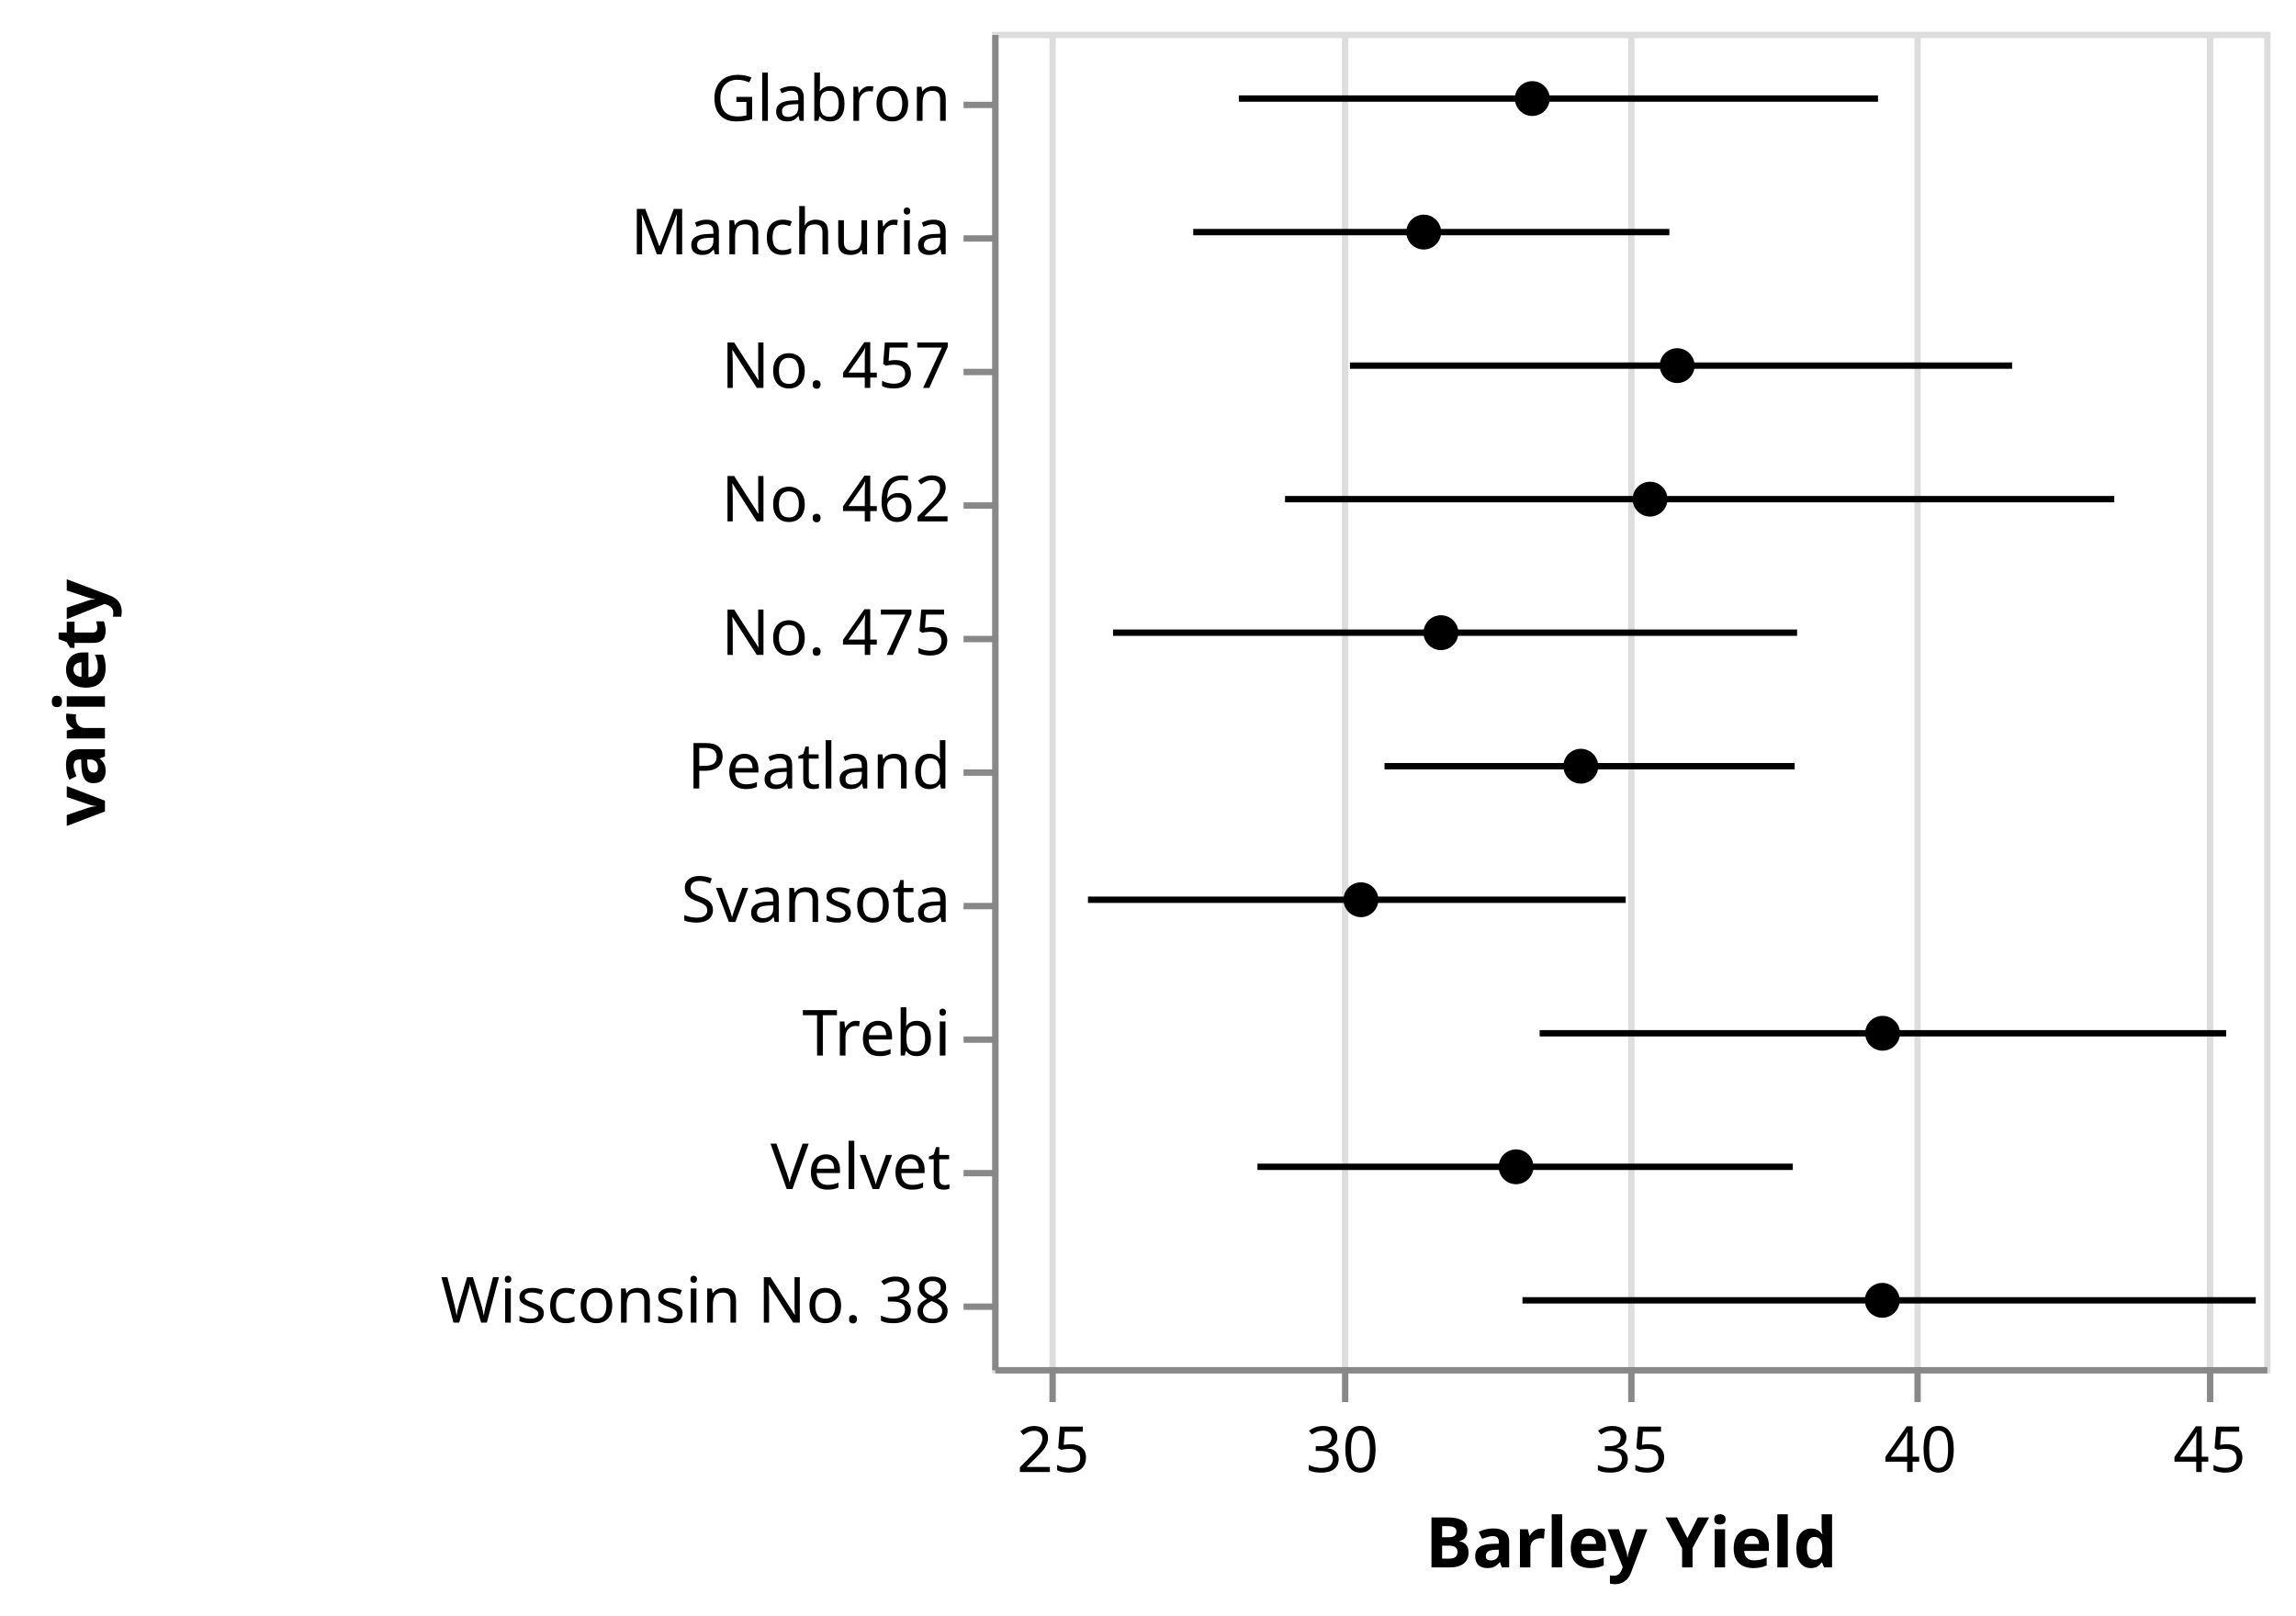
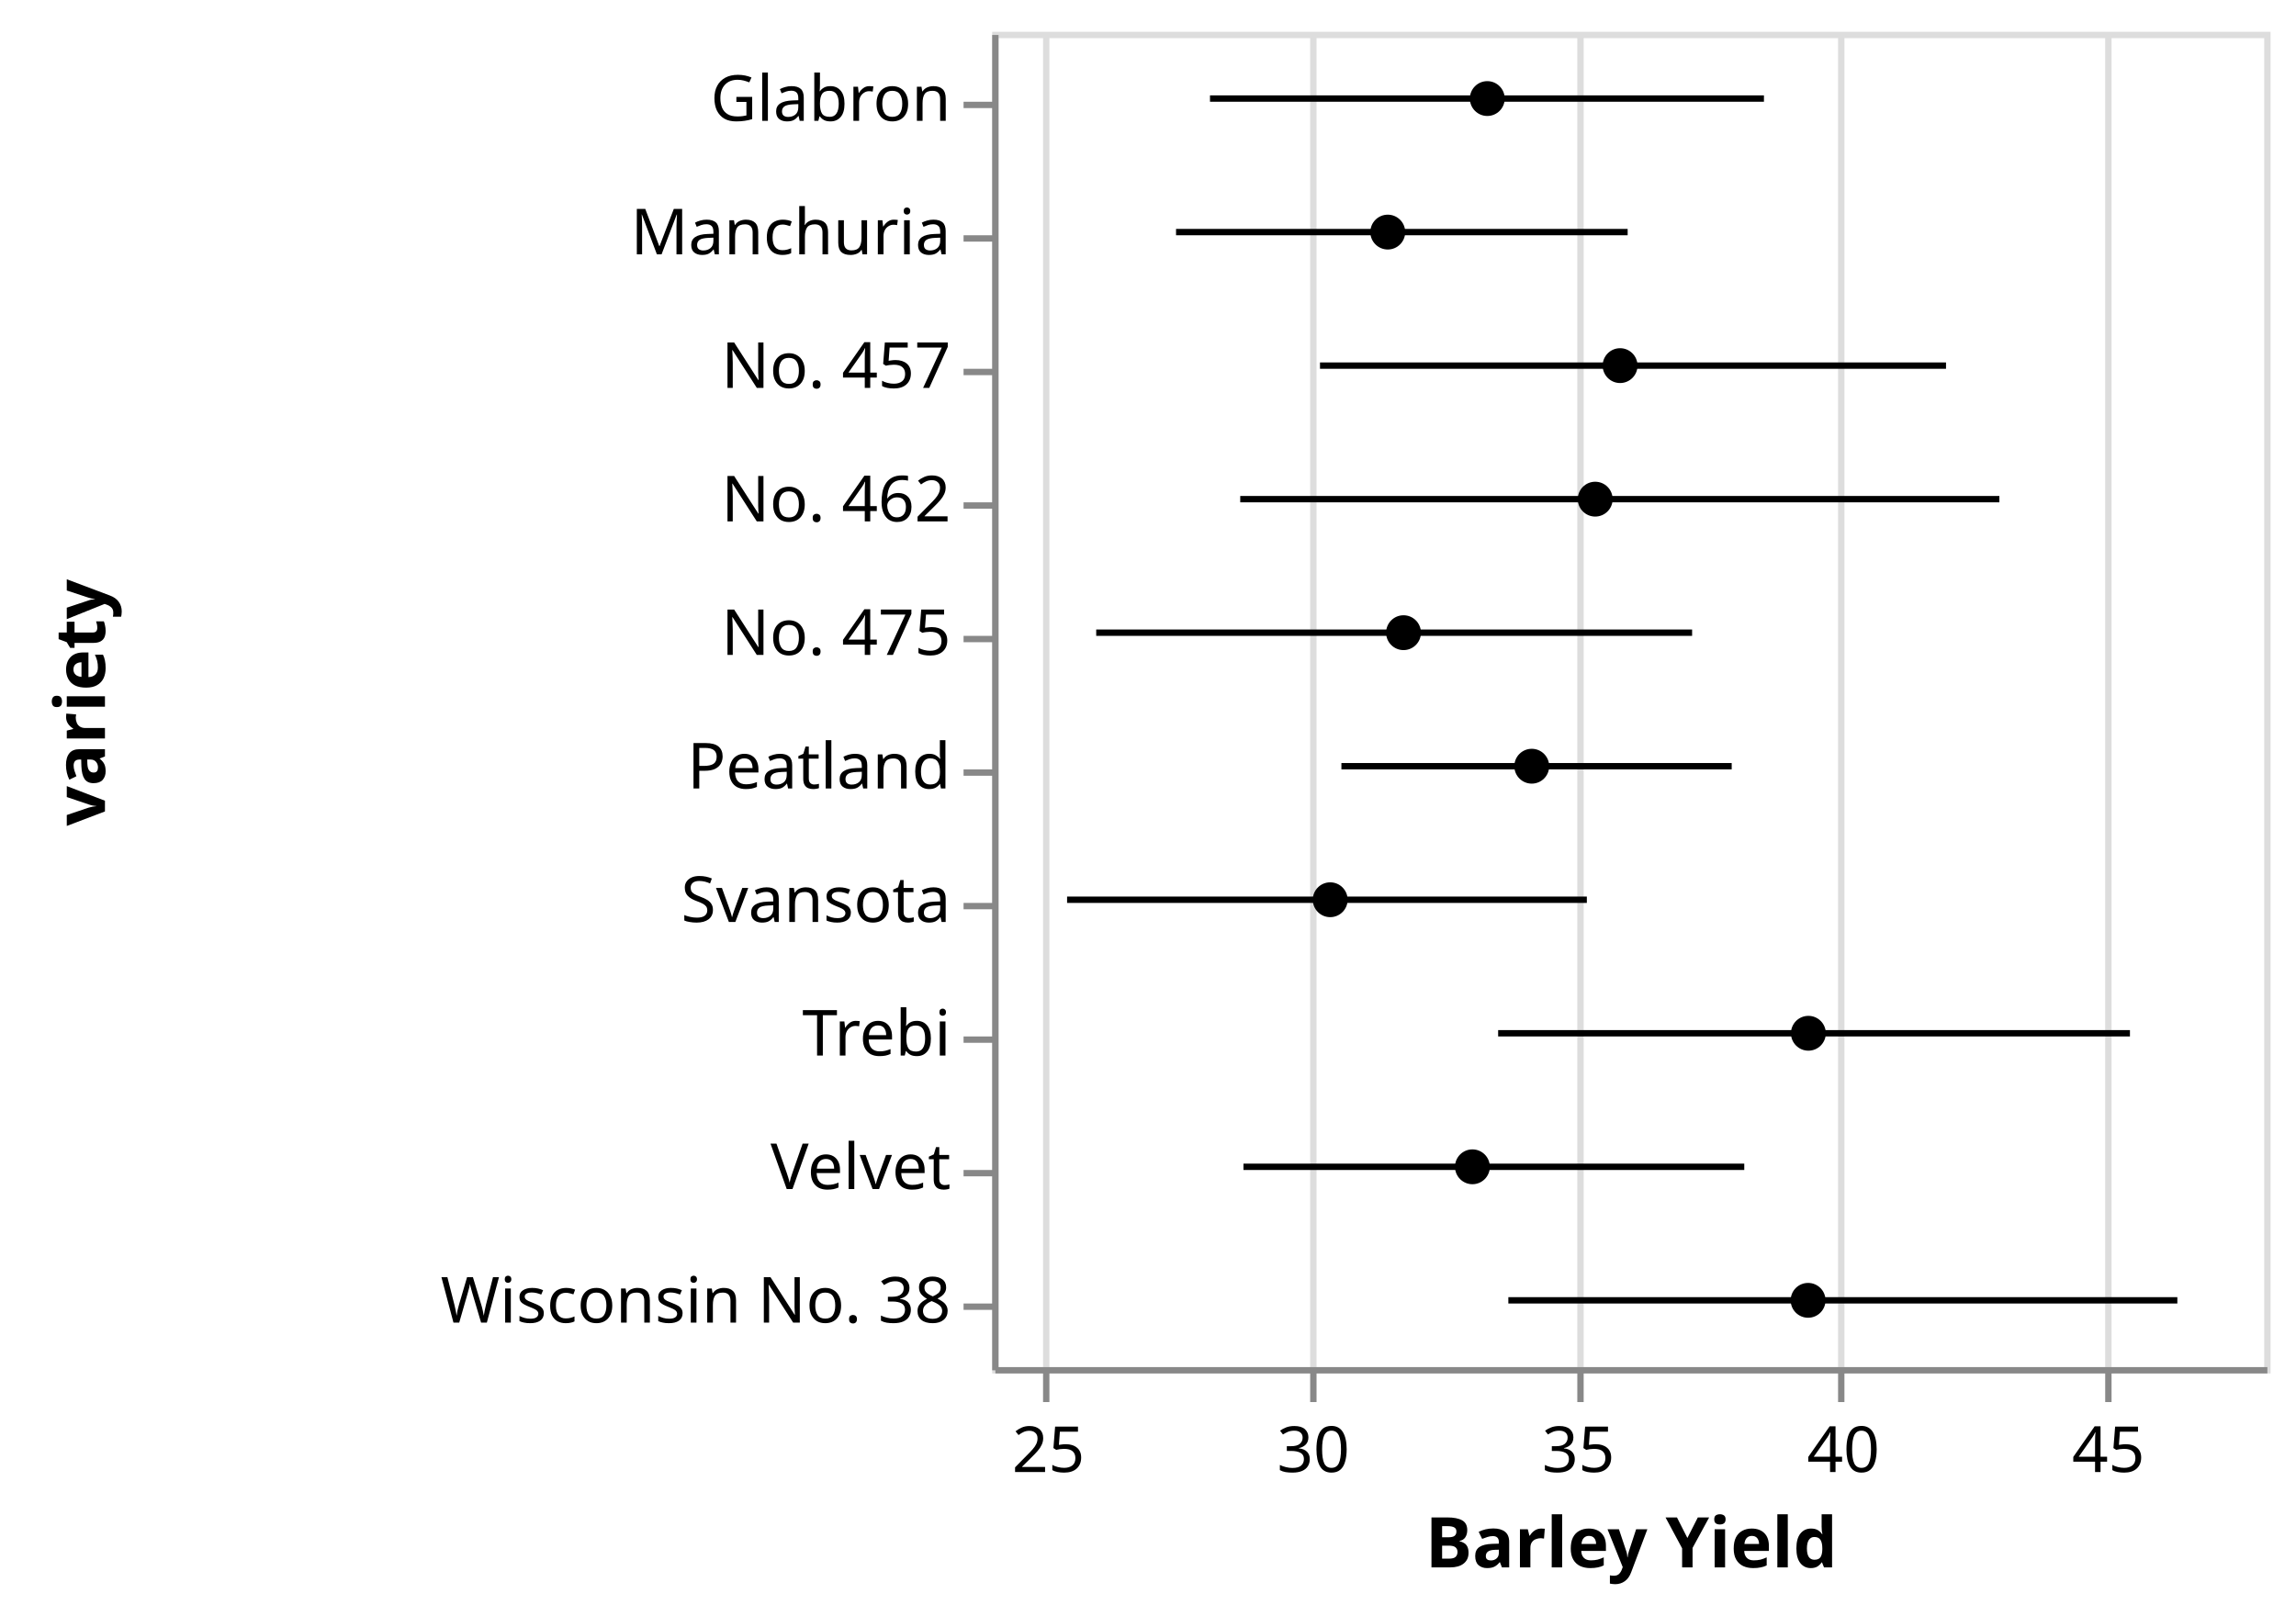
<svg xmlns="http://www.w3.org/2000/svg" class="marks" width="361" height="254" viewBox="0 0 361 254" version="1.1">
  <g transform="translate(156,5)">
    <g class="mark-group role-frame root">
      <g transform="translate(0,0)">
        <path class="background" d="M0.5,0.5h200v210h-200Z" style="fill: transparent; stroke: #ddd;" />
        <g>
          <g class="mark-group role-axis">
            <g transform="translate(0.5,210.5)">
              <path class="background" d="M0,0h0v0h0Z" style="pointer-events: none; fill: none;" />
              <g>
                <g class="mark-rule role-axis-grid" style="pointer-events: none;">
-                   <line transform="translate(9,0)" x2="0" y2="-210" style="fill: none; stroke: #ddd; stroke-width: 1; stroke-dasharray: ; opacity: 1;" />
-                   <line transform="translate(55,0)" x2="0" y2="-210" style="fill: none; stroke: #ddd; stroke-width: 1; stroke-dasharray: ; opacity: 1;" />
-                   <line transform="translate(100,0)" x2="0" y2="-210" style="fill: none; stroke: #ddd; stroke-width: 1; stroke-dasharray: ; opacity: 1;" />
-                   <line transform="translate(145,0)" x2="0" y2="-210" style="fill: none; stroke: #ddd; stroke-width: 1; stroke-dasharray: ; opacity: 1;" />
-                   <line transform="translate(191,0)" x2="0" y2="-210" style="fill: none; stroke: #ddd; stroke-width: 1; stroke-dasharray: ; opacity: 1;" />
+                   <line transform="translate(8,0)" x2="0" y2="-210" style="fill: none; stroke: #ddd; stroke-width: 1; stroke-dasharray: ; opacity: 1;" />
+                   <line transform="translate(50,0)" x2="0" y2="-210" style="fill: none; stroke: #ddd; stroke-width: 1; stroke-dasharray: ; opacity: 1;" />
+                   <line transform="translate(92,0)" x2="0" y2="-210" style="fill: none; stroke: #ddd; stroke-width: 1; stroke-dasharray: ; opacity: 1;" />
+                   <line transform="translate(133,0)" x2="0" y2="-210" style="fill: none; stroke: #ddd; stroke-width: 1; stroke-dasharray: ; opacity: 1;" />
+                   <line transform="translate(175,0)" x2="0" y2="-210" style="fill: none; stroke: #ddd; stroke-width: 1; stroke-dasharray: ; opacity: 1;" />
                </g>
              </g>
            </g>
          </g>
          <g class="mark-symbol role-mark layer_0_marks">
-             <path transform="translate(67.85355,31.5)" d="M2.739,0A2.739,2.739,0,1,1,-2.739,0A2.739,2.739,0,1,1,2.739,0" style="fill: black; stroke-width: 2;" />
-             <path transform="translate(84.92423,10.5)" d="M2.739,0A2.739,2.739,0,1,1,-2.739,0A2.739,2.739,0,1,1,2.739,0" style="fill: black; stroke-width: 2;" />
-             <path transform="translate(57.9798,136.5)" d="M2.739,0A2.739,2.739,0,1,1,-2.739,0A2.739,2.739,0,1,1,2.739,0" style="fill: black; stroke-width: 2;" />
-             <path transform="translate(82.37372,178.5)" d="M2.739,0A2.739,2.739,0,1,1,-2.739,0A2.739,2.739,0,1,1,2.739,0" style="fill: black; stroke-width: 2;" />
-             <path transform="translate(139.9999,157.5)" d="M2.739,0A2.739,2.739,0,1,1,-2.739,0A2.739,2.739,0,1,1,2.739,0" style="fill: black; stroke-width: 2;" />
-             <path transform="translate(107.702,52.5)" d="M2.739,0A2.739,2.739,0,1,1,-2.739,0A2.739,2.739,0,1,1,2.739,0" style="fill: black; stroke-width: 2;" />
-             <path transform="translate(103.4344,73.5)" d="M2.739,0A2.739,2.739,0,1,1,-2.739,0A2.739,2.739,0,1,1,2.739,0" style="fill: black; stroke-width: 2;" />
-             <path transform="translate(92.55051,115.5)" d="M2.739,0A2.739,2.739,0,1,1,-2.739,0A2.739,2.739,0,1,1,2.739,0" style="fill: black; stroke-width: 2;" />
-             <path transform="translate(70.55555,94.5)" d="M2.739,0A2.739,2.739,0,1,1,-2.739,0A2.739,2.739,0,1,1,2.739,0" style="fill: black; stroke-width: 2;" />
-             <path transform="translate(139.9495,199.5)" d="M2.739,0A2.739,2.739,0,1,1,-2.739,0A2.739,2.739,0,1,1,2.739,0" style="fill: black; stroke-width: 2;" />
+             <path transform="translate(62.19908,31.5)" d="M2.739,0A2.739,2.739,0,1,1,-2.739,0A2.739,2.739,0,1,1,2.739,0" style="fill: black; stroke-width: 2;" />
+             <path transform="translate(77.84722,10.5)" d="M2.739,0A2.739,2.739,0,1,1,-2.739,0A2.739,2.739,0,1,1,2.739,0" style="fill: black; stroke-width: 2;" />
+             <path transform="translate(53.14815,136.5)" d="M2.739,0A2.739,2.739,0,1,1,-2.739,0A2.739,2.739,0,1,1,2.739,0" style="fill: black; stroke-width: 2;" />
+             <path transform="translate(75.50924,178.5)" d="M2.739,0A2.739,2.739,0,1,1,-2.739,0A2.739,2.739,0,1,1,2.739,0" style="fill: black; stroke-width: 2;" />
+             <path transform="translate(128.3333,157.5)" d="M2.739,0A2.739,2.739,0,1,1,-2.739,0A2.739,2.739,0,1,1,2.739,0" style="fill: black; stroke-width: 2;" />
+             <path transform="translate(98.72687,52.5)" d="M2.739,0A2.739,2.739,0,1,1,-2.739,0A2.739,2.739,0,1,1,2.739,0" style="fill: black; stroke-width: 2;" />
+             <path transform="translate(94.81484,73.5)" d="M2.739,0A2.739,2.739,0,1,1,-2.739,0A2.739,2.739,0,1,1,2.739,0" style="fill: black; stroke-width: 2;" />
+             <path transform="translate(84.83797,115.5)" d="M2.739,0A2.739,2.739,0,1,1,-2.739,0A2.739,2.739,0,1,1,2.739,0" style="fill: black; stroke-width: 2;" />
+             <path transform="translate(64.67592,94.5)" d="M2.739,0A2.739,2.739,0,1,1,-2.739,0A2.739,2.739,0,1,1,2.739,0" style="fill: black; stroke-width: 2;" />
+             <path transform="translate(128.287,199.5)" d="M2.739,0A2.739,2.739,0,1,1,-2.739,0A2.739,2.739,0,1,1,2.739,0" style="fill: black; stroke-width: 2;" />
          </g>
          <g class="mark-rule role-mark layer_1_marks">
-             <line transform="translate(31.61237,31.5)" x2="74.858" y2="0" style="fill: none; stroke: black;" />
-             <line transform="translate(38.78281,10.5)" x2="100.496" y2="0" style="fill: none; stroke: black;" />
-             <line transform="translate(15.06123,136.5)" x2="84.55" y2="0" style="fill: none; stroke: black;" />
-             <line transform="translate(41.71021,178.5)" x2="84.173" y2="0" style="fill: none; stroke: black;" />
-             <line transform="translate(86.08078,157.5)" x2="107.941" y2="0" style="fill: none; stroke: black;" />
-             <line transform="translate(56.25066,52.5)" x2="104.107" y2="0" style="fill: none; stroke: black;" />
-             <line transform="translate(46.04483,73.5)" x2="130.384" y2="0" style="fill: none; stroke: black;" />
-             <line transform="translate(61.68814,115.5)" x2="64.488" y2="0" style="fill: none; stroke: black;" />
-             <line transform="translate(19.00315,94.5)" x2="107.552" y2="0" style="fill: none; stroke: black;" />
-             <line transform="translate(83.37691,199.5)" x2="115.293" y2="0" style="fill: none; stroke: black;" />
+             <line transform="translate(28.90973,31.5)" x2="71.006" y2="0" style="fill: none; stroke: black;" />
+             <line transform="translate(34.24825,10.5)" x2="87.096" y2="0" style="fill: none; stroke: black;" />
+             <line transform="translate(11.77836,136.5)" x2="81.721" y2="0" style="fill: none; stroke: black;" />
+             <line transform="translate(39.51041,178.5)" x2="78.741" y2="0" style="fill: none; stroke: black;" />
+             <line transform="translate(79.55323,157.5)" x2="99.338" y2="0" style="fill: none; stroke: black;" />
+             <line transform="translate(51.54284,52.5)" x2="98.429" y2="0" style="fill: none; stroke: black;" />
+             <line transform="translate(39.0029,73.5)" x2="119.359" y2="0" style="fill: none; stroke: black;" />
+             <line transform="translate(54.90915,115.5)" x2="61.365" y2="0" style="fill: none; stroke: black;" />
+             <line transform="translate(16.35706,94.5)" x2="93.693" y2="0" style="fill: none; stroke: black;" />
+             <line transform="translate(81.158,199.5)" x2="105.186" y2="0" style="fill: none; stroke: black;" />
          </g>
          <g class="mark-group role-axis">
            <g transform="translate(0.5,210.5)">
              <path class="background" d="M0,0h0v0h0Z" style="pointer-events: none; fill: none;" />
              <g>
                <g class="mark-rule role-axis-tick" style="pointer-events: none;">
-                   <line transform="translate(9,0)" x2="0" y2="5" style="fill: none; stroke: #888; stroke-width: 1; opacity: 1;" />
-                   <line transform="translate(55,0)" x2="0" y2="5" style="fill: none; stroke: #888; stroke-width: 1; opacity: 1;" />
-                   <line transform="translate(100,0)" x2="0" y2="5" style="fill: none; stroke: #888; stroke-width: 1; opacity: 1;" />
-                   <line transform="translate(145,0)" x2="0" y2="5" style="fill: none; stroke: #888; stroke-width: 1; opacity: 1;" />
-                   <line transform="translate(191,0)" x2="0" y2="5" style="fill: none; stroke: #888; stroke-width: 1; opacity: 1;" />
+                   <line transform="translate(8,0)" x2="0" y2="5" style="fill: none; stroke: #888; stroke-width: 1; opacity: 1;" />
+                   <line transform="translate(50,0)" x2="0" y2="5" style="fill: none; stroke: #888; stroke-width: 1; opacity: 1;" />
+                   <line transform="translate(92,0)" x2="0" y2="5" style="fill: none; stroke: #888; stroke-width: 1; opacity: 1;" />
+                   <line transform="translate(133,0)" x2="0" y2="5" style="fill: none; stroke: #888; stroke-width: 1; opacity: 1;" />
+                   <line transform="translate(175,0)" x2="0" y2="5" style="fill: none; stroke: #888; stroke-width: 1; opacity: 1;" />
                </g>
                <g class="mark-text role-axis-label" style="pointer-events: none;">
-                   <text text-anchor="middle" transform="translate(9.090909,16)" style="font: 10px sans-serif; fill: #000; opacity: 1;">25</text>
-                   <text text-anchor="middle" transform="translate(54.54545,16)" style="font: 10px sans-serif; fill: #000; opacity: 1;">30</text>
-                   <text text-anchor="middle" transform="translate(100,16)" style="font: 10px sans-serif; fill: #000; opacity: 1;">35</text>
-                   <text text-anchor="middle" transform="translate(145.4545,16)" style="font: 10px sans-serif; fill: #000; opacity: 1;">40</text>
-                   <text text-anchor="middle" transform="translate(190.9091,16)" style="font: 10px sans-serif; fill: #000; opacity: 1;">45</text>
+                   <text text-anchor="middle" transform="translate(8.333333,16)" style="font: 10px sans-serif; fill: #000; opacity: 1;">25</text>
+                   <text text-anchor="middle" transform="translate(50,16)" style="font: 10px sans-serif; fill: #000; opacity: 1;">30</text>
+                   <text text-anchor="middle" transform="translate(91.66667,16)" style="font: 10px sans-serif; fill: #000; opacity: 1;">35</text>
+                   <text text-anchor="middle" transform="translate(133.3333,16)" style="font: 10px sans-serif; fill: #000; opacity: 1;">40</text>
+                   <text text-anchor="middle" transform="translate(175,16)" style="font: 10px sans-serif; fill: #000; opacity: 1;">45</text>
                </g>
                <g class="mark-rule role-axis-domain" style="pointer-events: none;">
                  <line transform="translate(0,0)" x2="200" y2="0" style="fill: none; stroke: #888; stroke-width: 1; opacity: 1;" />
                </g>
                <g class="mark-text role-axis-title" style="pointer-events: none;">
                  <text text-anchor="middle" transform="translate(100,31)" style="font: bold 11px sans-serif; fill: #000; opacity: 1;">Barley Yield</text>
                </g>
              </g>
            </g>
          </g>
          <g class="mark-group role-axis">
            <g transform="translate(0.5,0.5)">
              <path class="background" d="M0,0h0v0h0Z" style="pointer-events: none; fill: none;" />
              <g>
                <g class="mark-rule role-axis-tick" style="pointer-events: none;">
                  <line transform="translate(0,11)" x2="-5" y2="0" style="fill: none; stroke: #888; stroke-width: 1; opacity: 1;" />
                  <line transform="translate(0,32)" x2="-5" y2="0" style="fill: none; stroke: #888; stroke-width: 1; opacity: 1;" />
                  <line transform="translate(0,53)" x2="-5" y2="0" style="fill: none; stroke: #888; stroke-width: 1; opacity: 1;" />
                  <line transform="translate(0,74)" x2="-5" y2="0" style="fill: none; stroke: #888; stroke-width: 1; opacity: 1;" />
                  <line transform="translate(0,95)" x2="-5" y2="0" style="fill: none; stroke: #888; stroke-width: 1; opacity: 1;" />
                  <line transform="translate(0,116)" x2="-5" y2="0" style="fill: none; stroke: #888; stroke-width: 1; opacity: 1;" />
                  <line transform="translate(0,137)" x2="-5" y2="0" style="fill: none; stroke: #888; stroke-width: 1; opacity: 1;" />
                  <line transform="translate(0,158)" x2="-5" y2="0" style="fill: none; stroke: #888; stroke-width: 1; opacity: 1;" />
                  <line transform="translate(0,179)" x2="-5" y2="0" style="fill: none; stroke: #888; stroke-width: 1; opacity: 1;" />
                  <line transform="translate(0,200)" x2="-5" y2="0" style="fill: none; stroke: #888; stroke-width: 1; opacity: 1;" />
                </g>
                <g class="mark-text role-axis-label" style="pointer-events: none;">
                  <text text-anchor="end" transform="translate(-7,13.5)" style="font: 10px sans-serif; fill: #000; opacity: 1;">Glabron</text>
                  <text text-anchor="end" transform="translate(-7,34.5)" style="font: 10px sans-serif; fill: #000; opacity: 1;">Manchuria</text>
                  <text text-anchor="end" transform="translate(-7,55.5)" style="font: 10px sans-serif; fill: #000; opacity: 1;">No. 457</text>
                  <text text-anchor="end" transform="translate(-7,76.5)" style="font: 10px sans-serif; fill: #000; opacity: 1;">No. 462</text>
                  <text text-anchor="end" transform="translate(-7,97.5)" style="font: 10px sans-serif; fill: #000; opacity: 1;">No. 475</text>
                  <text text-anchor="end" transform="translate(-7,118.5)" style="font: 10px sans-serif; fill: #000; opacity: 1;">Peatland</text>
                  <text text-anchor="end" transform="translate(-7,139.5)" style="font: 10px sans-serif; fill: #000; opacity: 1;">Svansota</text>
                  <text text-anchor="end" transform="translate(-7,160.5)" style="font: 10px sans-serif; fill: #000; opacity: 1;">Trebi</text>
                  <text text-anchor="end" transform="translate(-7,181.5)" style="font: 10px sans-serif; fill: #000; opacity: 1;">Velvet</text>
                  <text text-anchor="end" transform="translate(-7,202.5)" style="font: 10px sans-serif; fill: #000; opacity: 1;">Wisconsin No. 38</text>
                </g>
                <g class="mark-rule role-axis-domain" style="pointer-events: none;">
                  <line transform="translate(0,0)" x2="0" y2="210" style="fill: none; stroke: #888; stroke-width: 1; opacity: 1;" />
                </g>
                <g class="mark-text role-axis-title" style="pointer-events: none;">
                  <text text-anchor="middle" transform="translate(-138,105) rotate(-90) translate(0,-2)" style="font: bold 11px sans-serif; fill: #000; opacity: 1;">variety</text>
                </g>
              </g>
            </g>
          </g>
        </g>
      </g>
    </g>
  </g>
</svg>
